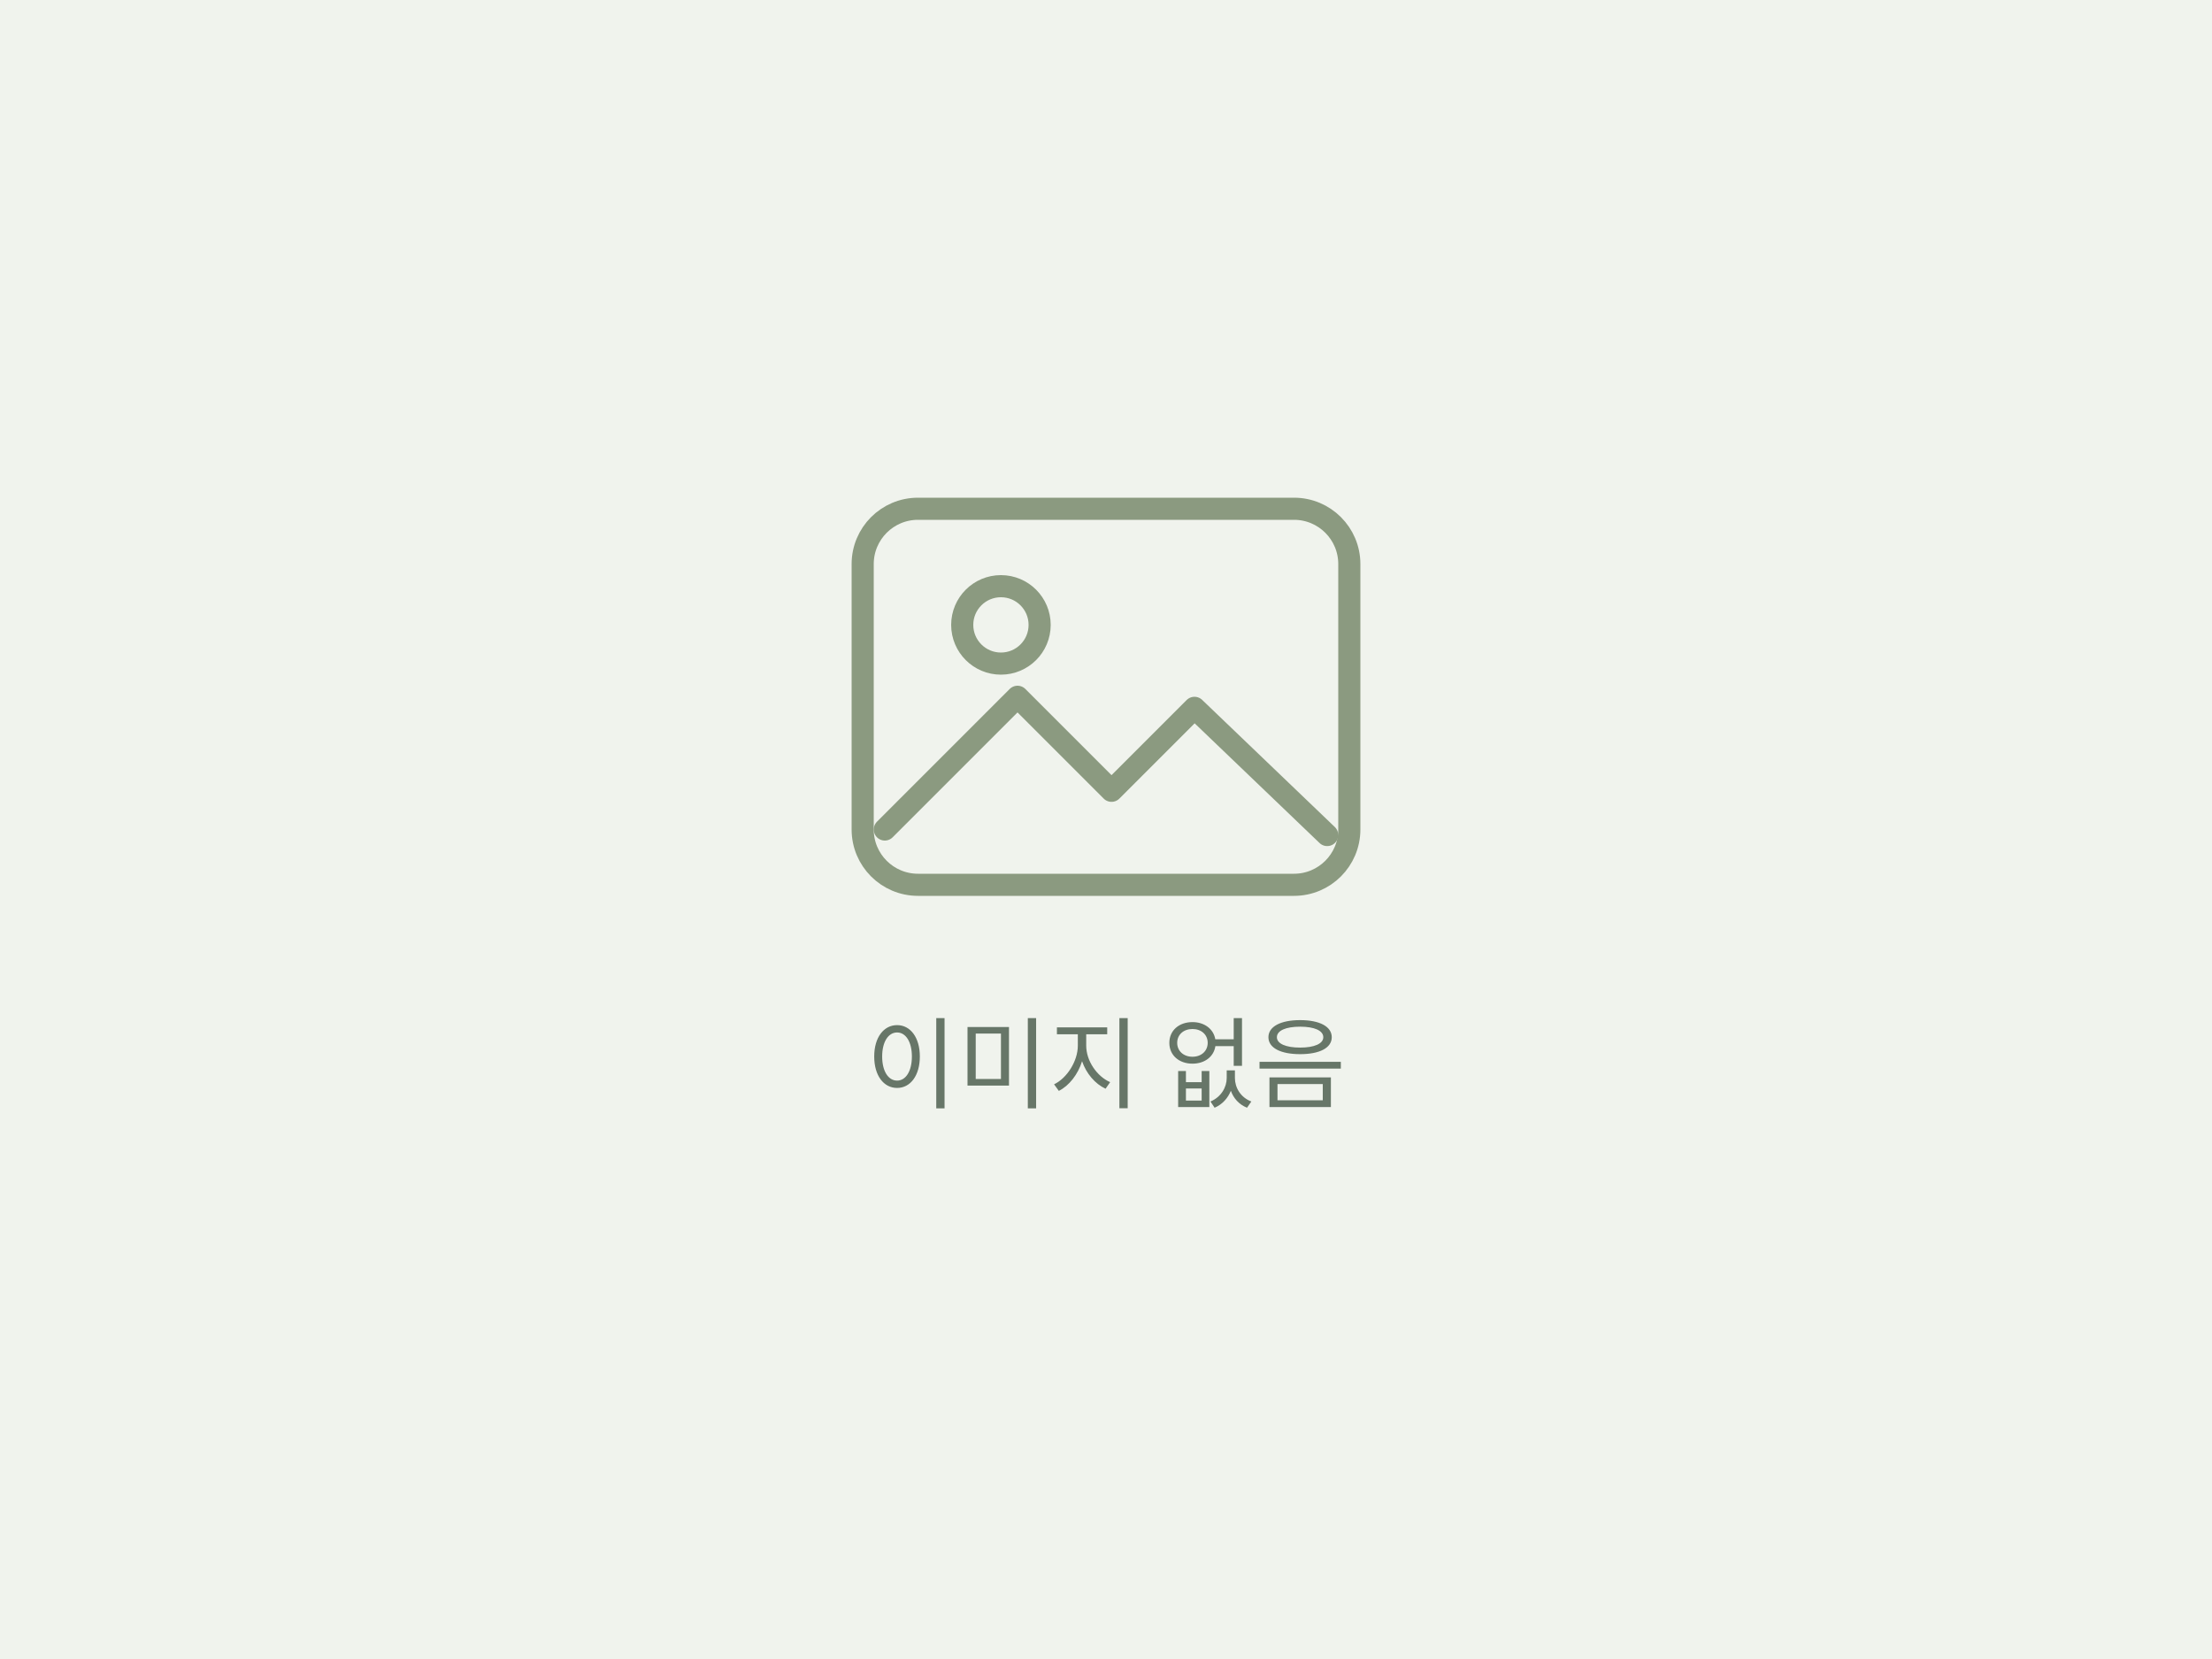
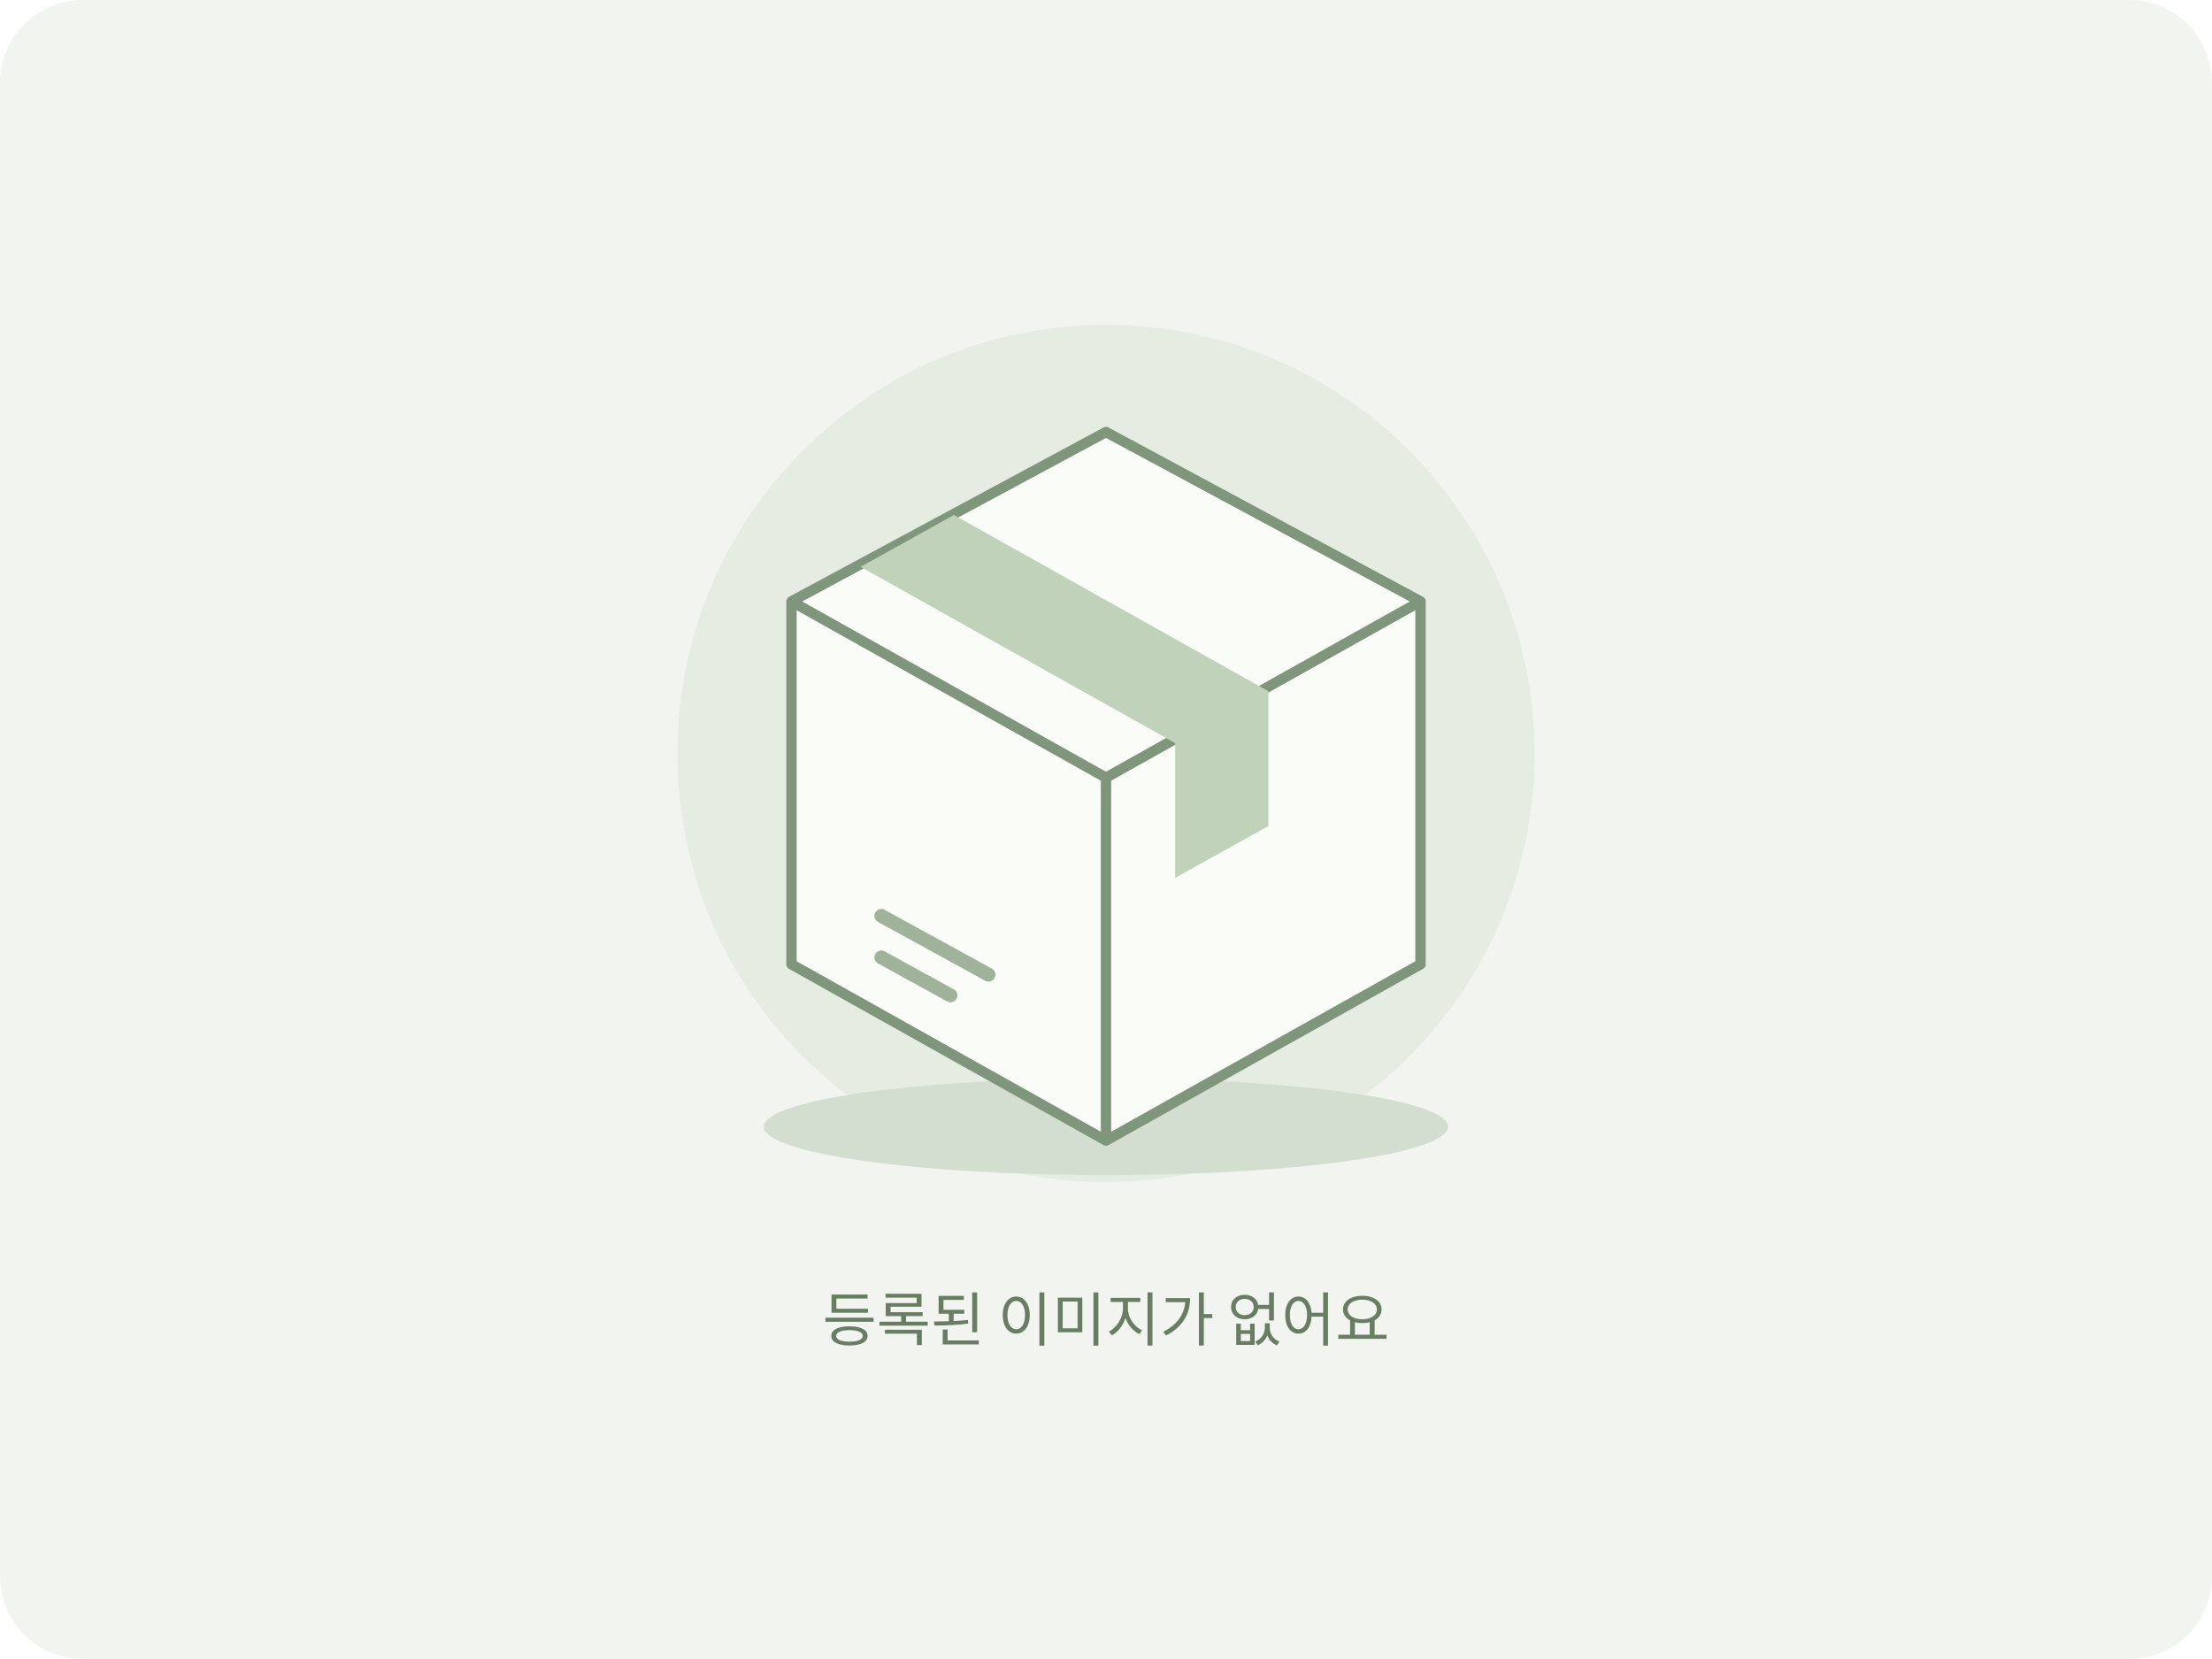
- <svg xmlns="http://www.w3.org/2000/svg" width="400" height="300" viewBox="0 0 400 300">
-   <rect width="400" height="300" fill="#f0f3ed" />
-   <g fill="none" stroke="#8b9a80" stroke-width="4" stroke-linecap="round" stroke-linejoin="round">
-     <rect x="156" y="92" width="88" height="68" rx="10" />
-     <circle cx="181" cy="113" r="7" />
-     <path d="m160 150 24-24 17 17 15-15 24 23" />
-   </g>
-   <text x="200" y="199" fill="#677668" font-family="sans-serif" font-size="18" text-anchor="middle">이미지 없음</text>
+ <svg xmlns="http://www.w3.org/2000/svg" width="640" height="480" viewBox="0 0 640 480" fill="none">
+   <rect width="640" height="480" rx="24" fill="#F1F4EF" />
+   <circle cx="320" cy="218" r="124" fill="#E5ECE2" />
+   <ellipse cx="320" cy="326" rx="99" ry="14" fill="#D4DED0" />
+   <path d="m320 125 91 49v105l-91 51-91-51V174l91-49Z" fill="#FAFCF8" stroke="#80967C" stroke-width="3" stroke-linejoin="round" />
+   <path d="m229 174 91 51 91-51M320 225v105" stroke="#80967C" stroke-width="3" stroke-linejoin="round" />
+   <path d="m276 149 91 51v39l-27 15v-39l-91-51" fill="#C1D2BA" />
+   <path d="m255 265 31 17m-31-5 20 11" stroke="#A0B29A" stroke-width="4" stroke-linecap="round" />
+   <text x="320" y="388" fill="#687D63" font-family="sans-serif" font-size="17" text-anchor="middle">등록된 이미지가 없어요</text>
</svg>
